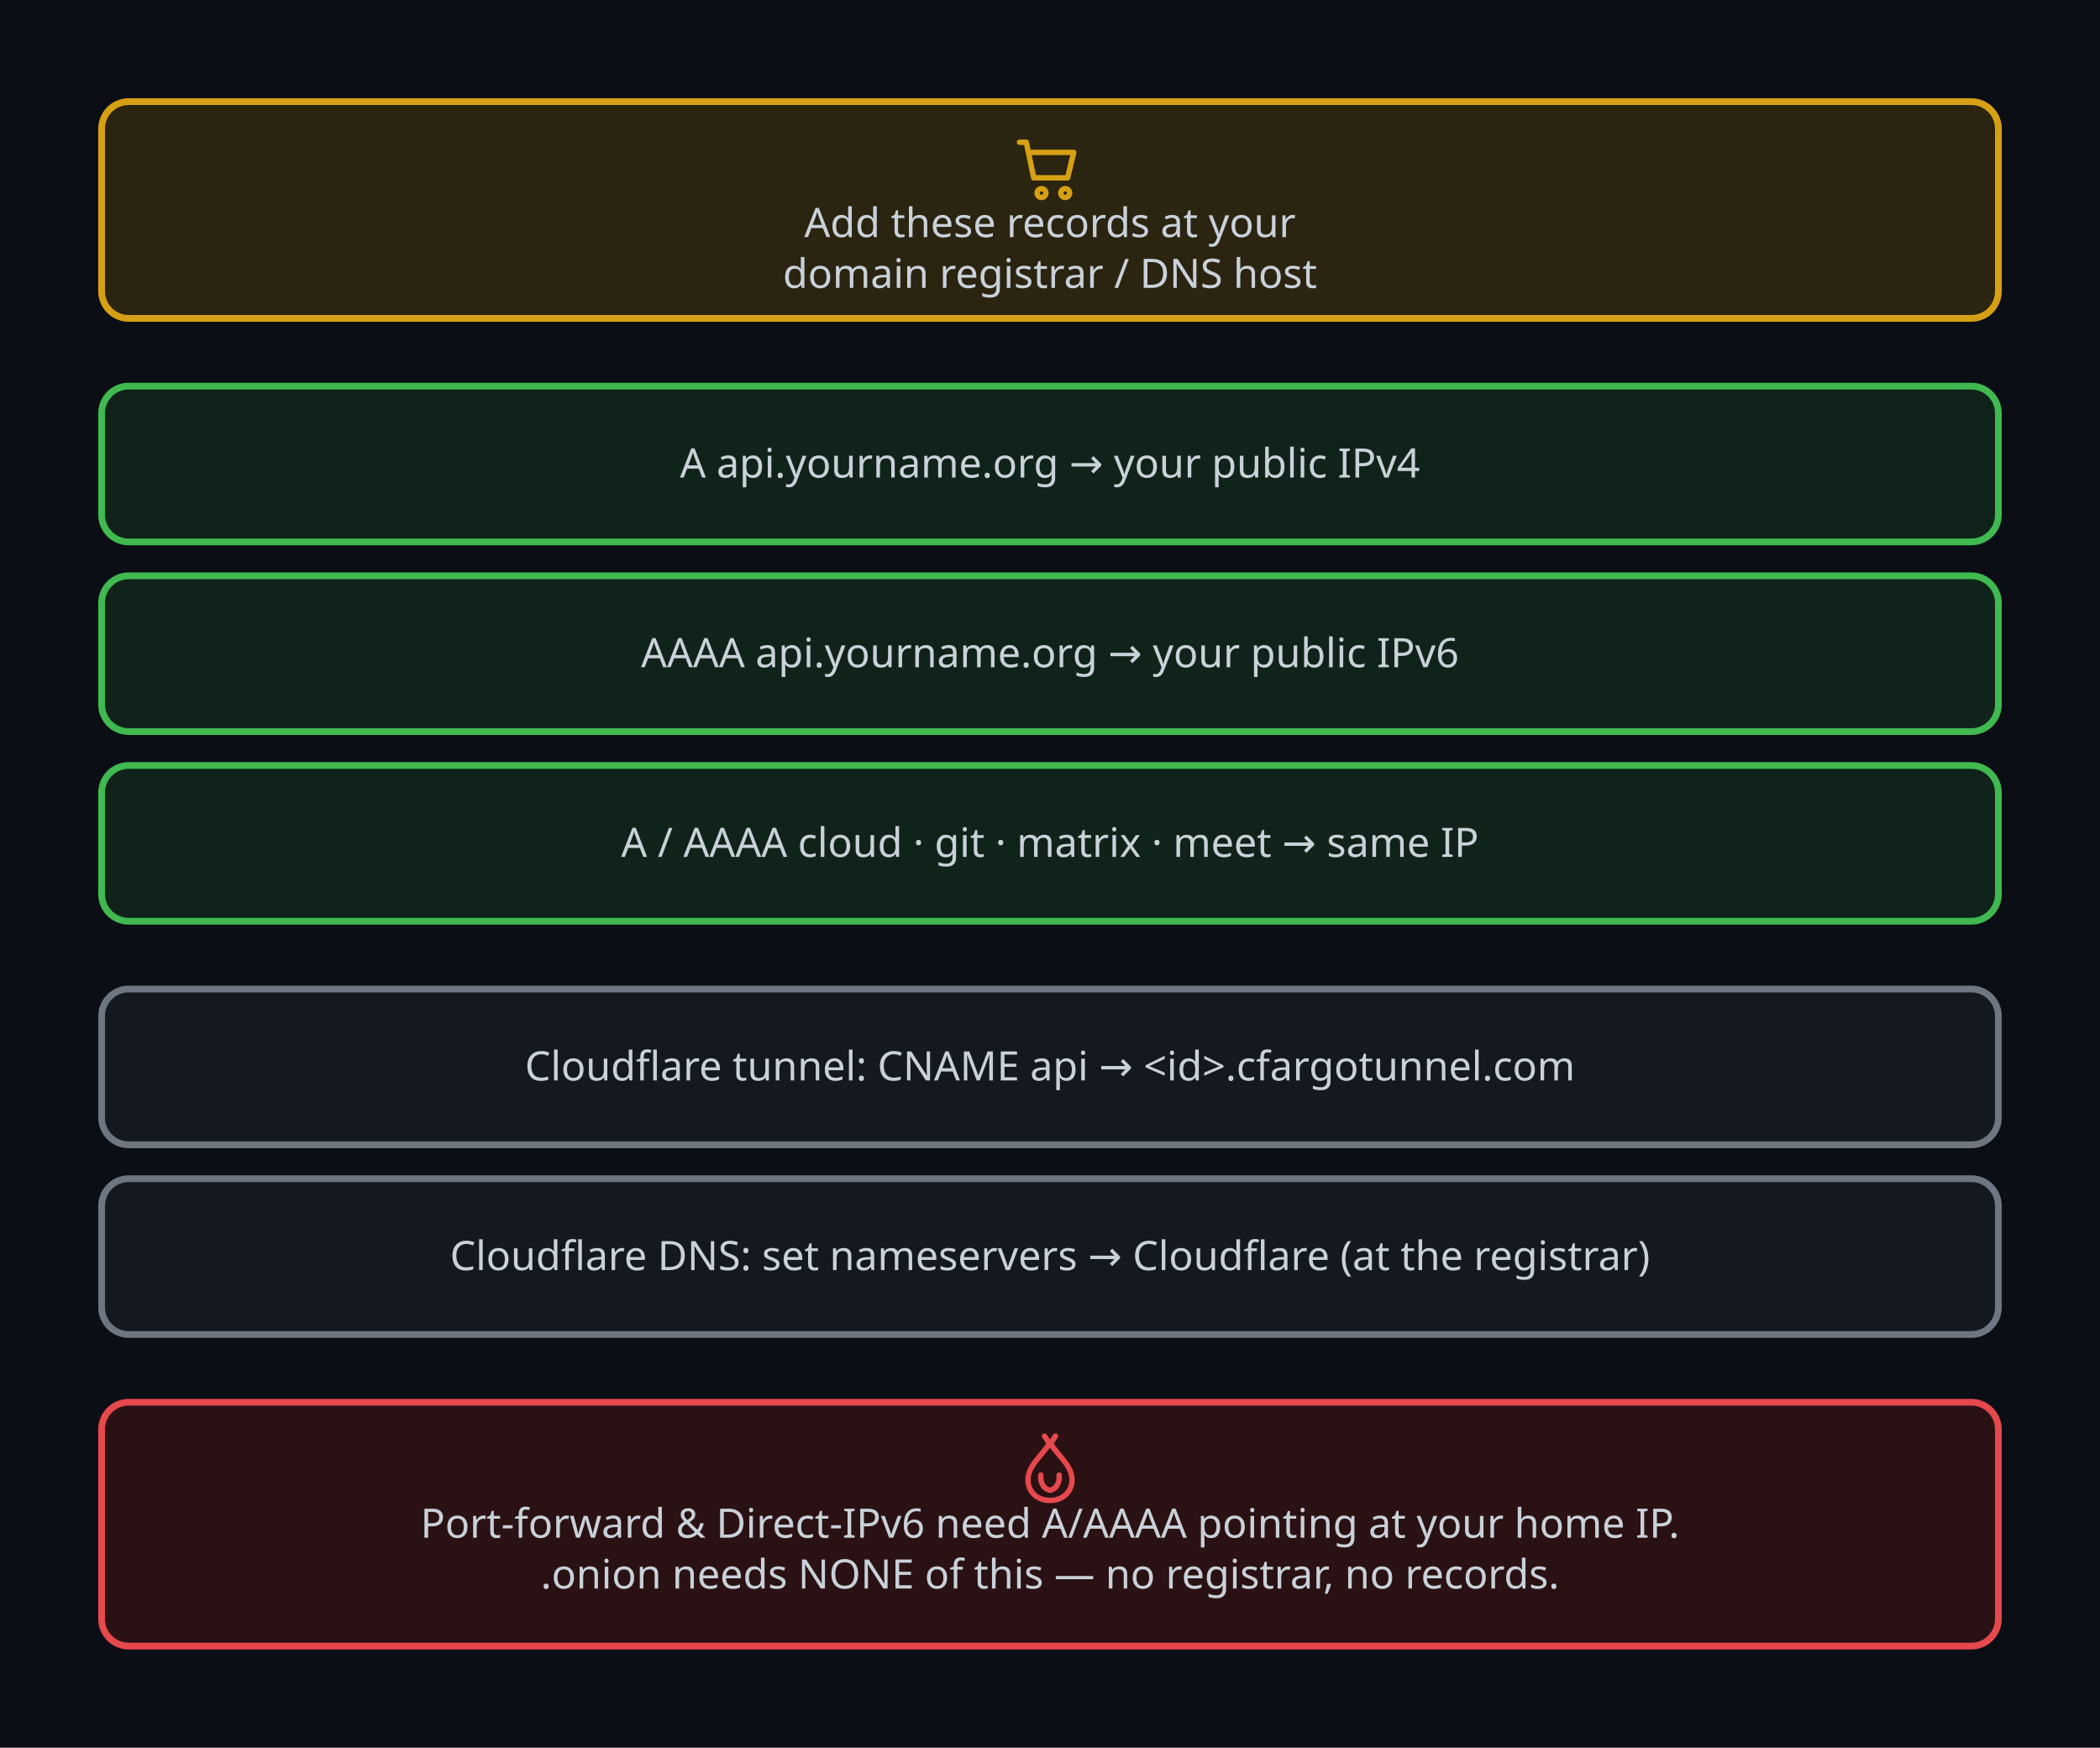
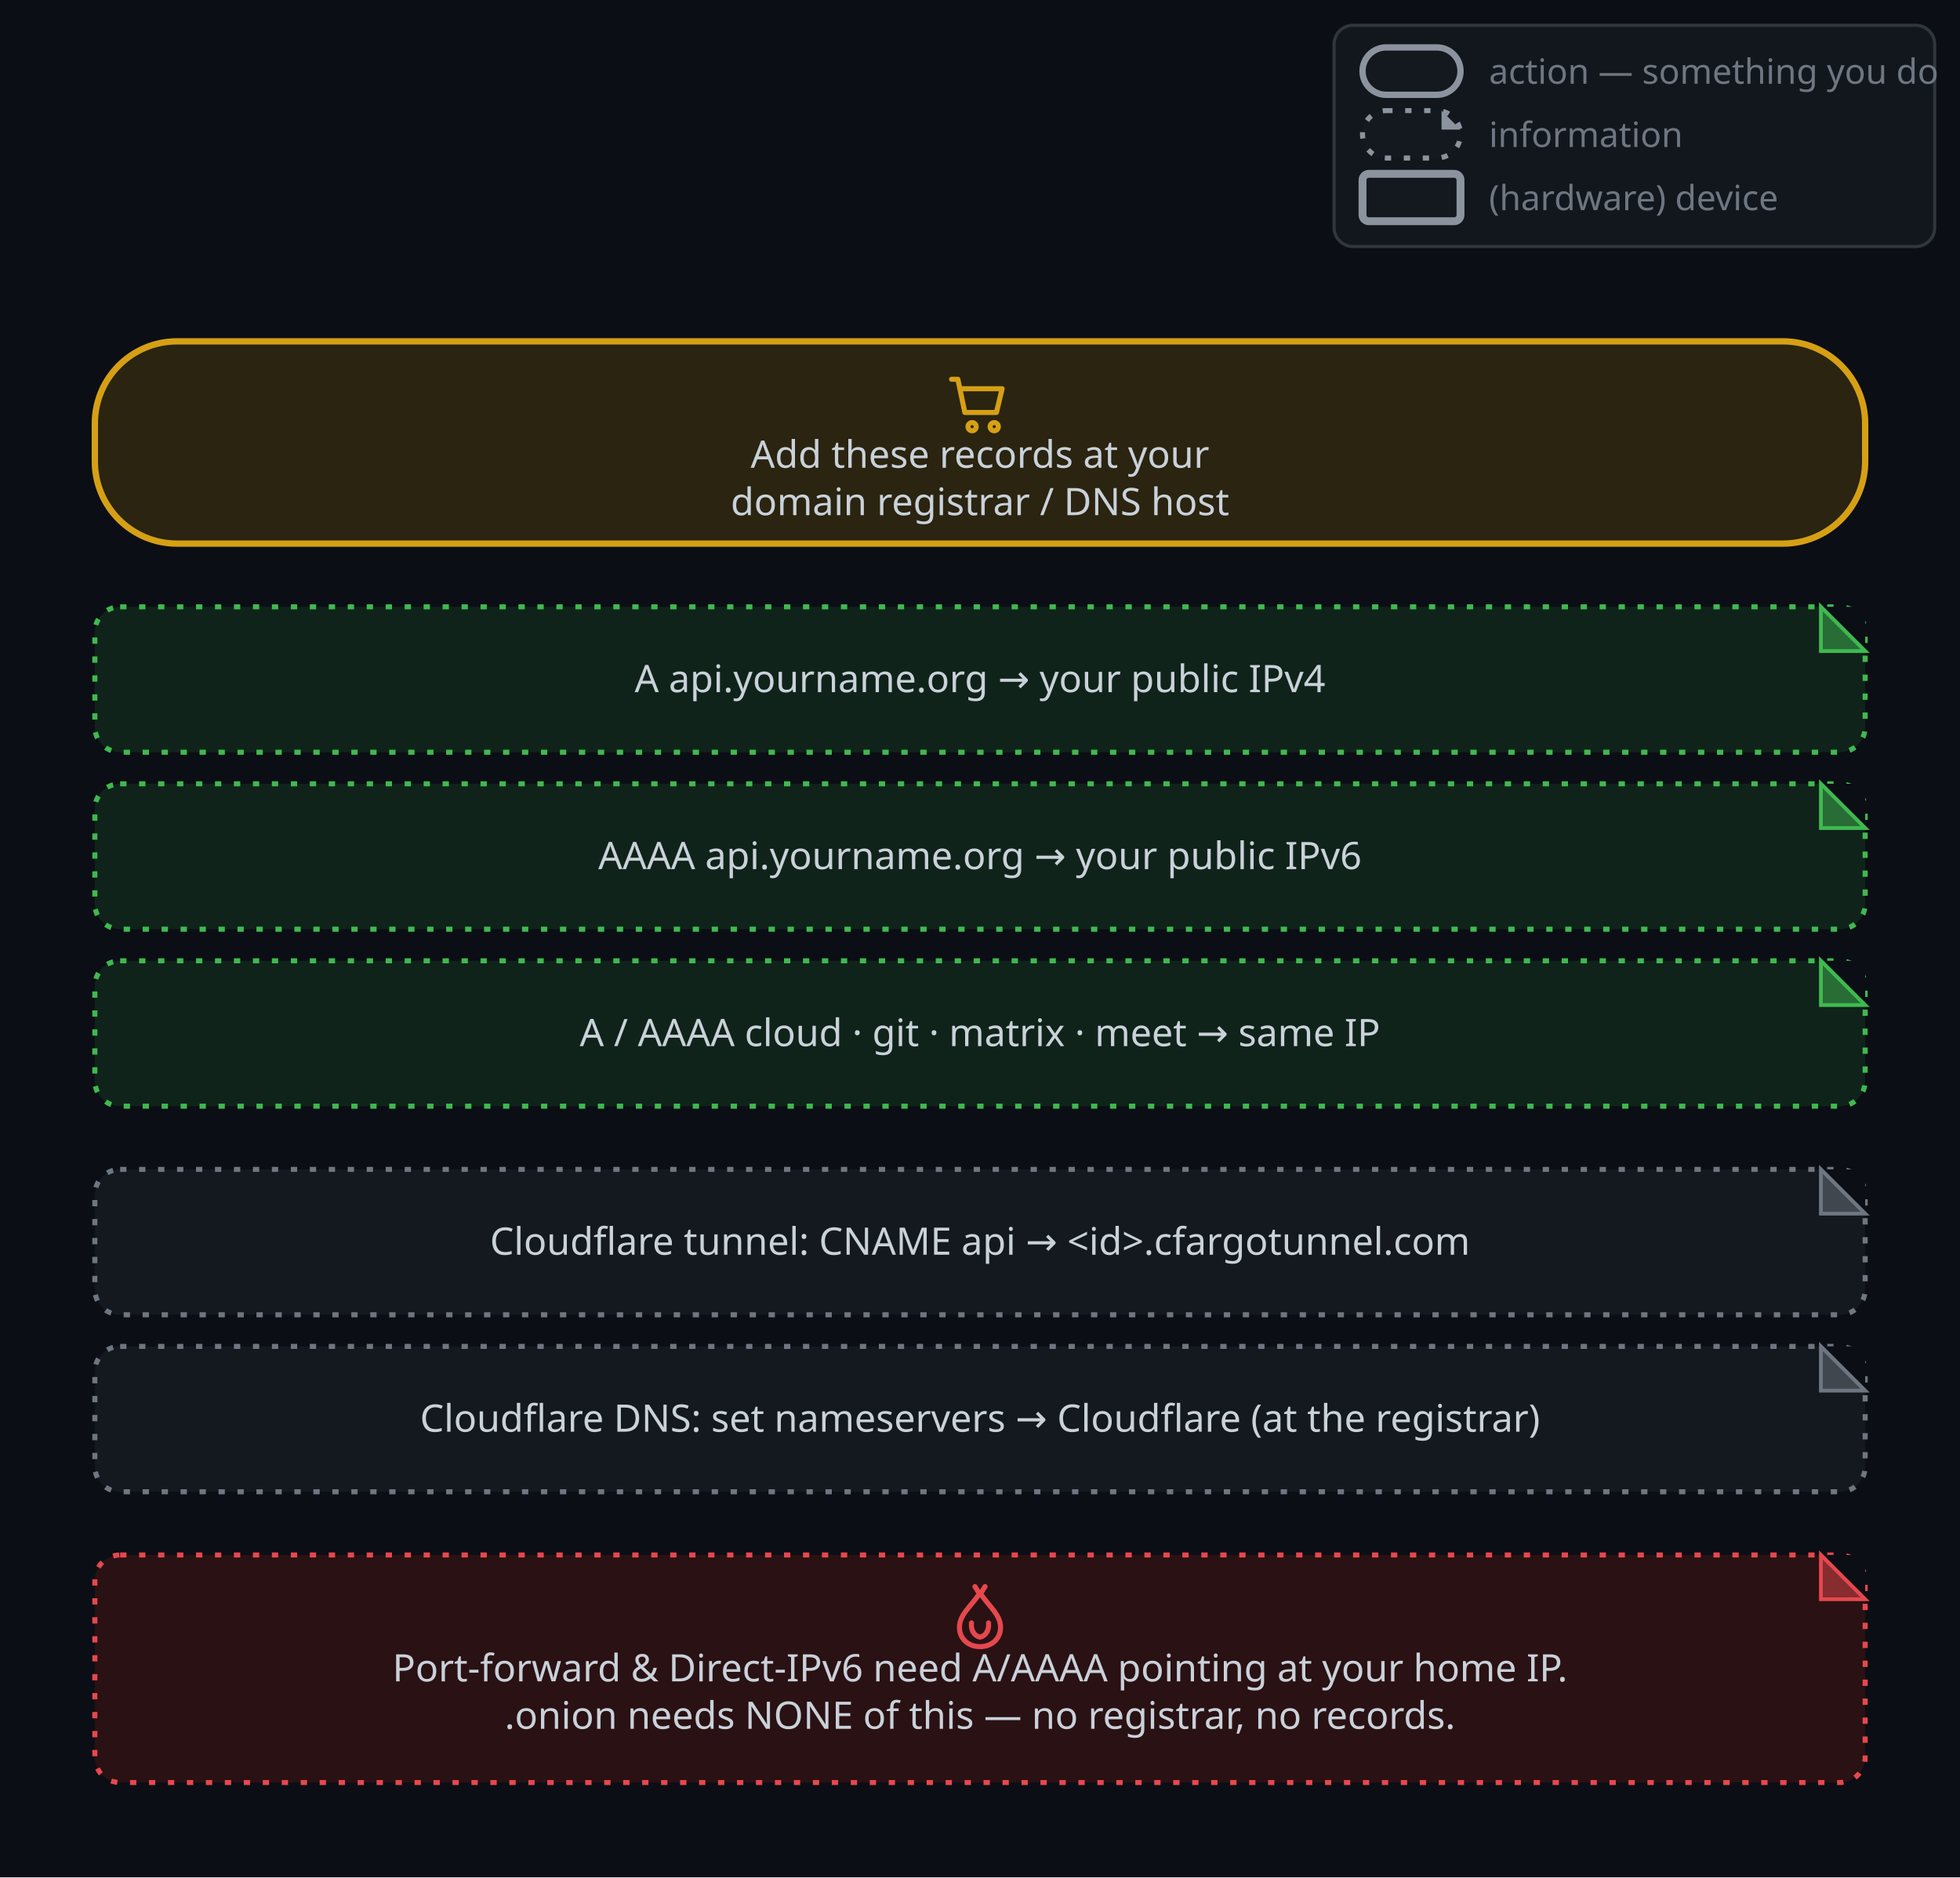
- <svg xmlns="http://www.w3.org/2000/svg" viewBox="30 10 620 516" width="620" height="516" font-family="ui-sans-serif, system-ui, sans-serif">
+ <svg xmlns="http://www.w3.org/2000/svg" viewBox="30 -68 620 594" width="620" height="594" font-family="ui-sans-serif, system-ui, sans-serif">
  <defs>
    <marker id="arrow" viewBox="0 0 10 10" refX="9" refY="5" markerWidth="7" markerHeight="7" orient="auto-start-reverse">
      <path d="M0,0 L10,5 L0,10 z" fill="#6e7681" />
    </marker>
    <symbol id="ic-laptop" viewBox="0 0 24 24" fill="none" stroke="currentColor" stroke-width="1.6" stroke-linecap="round" stroke-linejoin="round">
      <rect x="4" y="5" width="16" height="10" rx="1" />
      <path d="M2 19h20l-1.5-2H3.5L2 19Z" />
    </symbol>
    <symbol id="ic-server" viewBox="0 0 24 24" fill="none" stroke="currentColor" stroke-width="1.6" stroke-linecap="round" stroke-linejoin="round">
      <rect x="5" y="3" width="14" height="8" rx="1" />
      <rect x="5" y="13" width="14" height="8" rx="1" />
      <circle cx="8" cy="7" r=".9" fill="currentColor" stroke="none" />
      <circle cx="8" cy="17" r=".9" fill="currentColor" stroke="none" />
      <path d="M11 7h5M11 17h5" />
    </symbol>
    <symbol id="ic-router" viewBox="0 0 24 24" fill="none" stroke="currentColor" stroke-width="1.6" stroke-linecap="round" stroke-linejoin="round">
      <rect x="3" y="13" width="18" height="7" rx="1" />
      <circle cx="7" cy="16.5" r=".9" fill="currentColor" stroke="none" />
      <path d="M11 16.5h6M9 13V9M15 13V9M9 9l-2-3M15 9l2-3" />
    </symbol>
    <symbol id="ic-cloud" viewBox="0 0 24 24" fill="none" stroke="currentColor" stroke-width="1.6" stroke-linecap="round" stroke-linejoin="round">
      <path d="M7 18h10a4 4 0 0 0 .5-7.97A6 6 0 0 0 6 9.5 3.5 3.5 0 0 0 7 18Z" />
    </symbol>
    <symbol id="ic-phone" viewBox="0 0 24 24" fill="none" stroke="currentColor" stroke-width="1.6" stroke-linecap="round" stroke-linejoin="round">
      <rect x="7" y="2" width="10" height="20" rx="2" />
      <path d="M10 5h4" />
      <circle cx="12" cy="18.5" r=".9" fill="currentColor" stroke="none" />
    </symbol>
    <symbol id="ic-usb" viewBox="0 0 24 24" fill="none" stroke="currentColor" stroke-width="1.6" stroke-linecap="round" stroke-linejoin="round">
      <rect x="9" y="8" width="6" height="13" rx="1" />
      <path d="M10 8V4h4v4" />
      <path d="M12 11v4" />
      <circle cx="12" cy="4" r=".6" fill="currentColor" stroke="none" />
    </symbol>
    <symbol id="ic-ethernet" viewBox="0 0 24 24" fill="none" stroke="currentColor" stroke-width="1.6" stroke-linecap="round" stroke-linejoin="round">
      <path d="M8 3h8v5l-2 2v4h-4v-4L8 8V3Z" />
      <path d="M9 21v-7M15 21v-7" />
      <path d="M10 5v2M12 5v2M14 5v2" />
    </symbol>
    <symbol id="ic-wifi" viewBox="0 0 24 24" fill="none" stroke="currentColor" stroke-width="1.6" stroke-linecap="round" stroke-linejoin="round">
      <path d="M4 9a13 13 0 0 1 16 0" />
      <path d="M7 12.5a8.5 8.5 0 0 1 10 0" />
      <path d="M10 16a4 4 0 0 1 4 0" />
      <circle cx="12" cy="19" r="1" fill="currentColor" stroke="none" />
    </symbol>
    <symbol id="ic-safe" viewBox="0 0 24 24" fill="none" stroke="currentColor" stroke-width="1.6" stroke-linecap="round" stroke-linejoin="round">
      <rect x="3" y="4" width="18" height="16" rx="1.5" />
      <circle cx="11" cy="12" r="4" />
      <path d="M11 12l2-2" />
      <path d="M18 9v6" />
    </symbol>
    <symbol id="ic-relay" viewBox="0 0 24 24" fill="none" stroke="currentColor" stroke-width="1.6" stroke-linecap="round" stroke-linejoin="round">
      <path d="M6 16h12a3.5 3.5 0 0 0 .3-6.98A5 5 0 0 0 8.5 8 3 3 0 0 0 6 16Z" />
      <path d="M9 12l2 2 4-4" />
    </symbol>
    <symbol id="ic-tor" viewBox="0 0 24 24" fill="none" stroke="currentColor" stroke-width="1.6" stroke-linecap="round" stroke-linejoin="round">
      <path d="M12 3c-3 3-5 6-5 10a5 5 0 0 0 10 0c0-4-2-7-5-10Z" />
      <path d="M12 9c-1.5 1.5-2 3-2 4a2 2 0 0 0 4 0c0-1-.5-2.5-2-4Z" />
    </symbol>
    <symbol id="ic-onion" viewBox="0 0 24 24" fill="none" stroke="currentColor" stroke-width="1.6" stroke-linecap="round" stroke-linejoin="round">
      <path d="M12 21c-4 0-6.5-2.8-6.5-6 0-4.2 3.5-6.5 6.5-11 3 4.5 6.5 6.8 6.5 11 0 3.2-2.5 6-6.5 6Z" />
      <path d="M9.3 13.5c-.2 2 .6 4 2.7 4.5M14.7 13.5c.2 2-.6 4-2.7 4.5" />
      <path d="M12 4.5l1.6-2.5M12 4.5l-1.6-2.5" />
    </symbol>
    <symbol id="ic-gear" viewBox="0 0 24 24" fill="none" stroke="currentColor" stroke-width="1.6" stroke-linecap="round" stroke-linejoin="round">
      <circle cx="12" cy="12" r="3.2" />
      <path d="M12 2v3M12 19v3M2 12h3M19 12h3M4.9 4.9l2.1 2.1M17 17l2.1 2.1M19.1 4.9L17 7M7 17l-2.1 2.1" />
    </symbol>
    <symbol id="ic-block" viewBox="0 0 24 24" fill="none" stroke="#f85149" stroke-width="2.2" stroke-linecap="round">
      <circle cx="12" cy="12" r="9" />
      <path d="M5.6 5.6l12.8 12.8" />
    </symbol>
    <symbol id="ic-pipe" viewBox="0 0 24 24" fill="none" stroke="currentColor" stroke-width="1.6" stroke-linejoin="round">
      <rect x="4" y="8" width="16" height="5" rx="1" />
      <rect x="6.5" y="13" width="11" height="9" />
    </symbol>
    <symbol id="ic-gate" viewBox="0 0 24 24" fill="none" stroke="currentColor" stroke-width="1.6" stroke-linecap="round" stroke-linejoin="round">
      <rect x="4" y="4" width="16" height="16" rx="1" />
      <path d="M14 4v16" />
      <path d="M14 4l5 3v10l-5 3" />
      <circle cx="16.5" cy="12" r=".9" fill="currentColor" stroke="none" />
    </symbol>
    <symbol id="ic-warn" viewBox="0 0 24 24" fill="none" stroke="#d6a015" stroke-width="2" stroke-linecap="round" stroke-linejoin="round">
      <path d="M12 3l9 16H3L12 3Z" />
      <path d="M12 9v5" />
      <circle cx="12" cy="17" r="1" fill="#d6a015" stroke="none" />
    </symbol>
    <symbol id="ic-tag" viewBox="0 0 24 24" fill="none" stroke="currentColor" stroke-width="1.6" stroke-linecap="round" stroke-linejoin="round">
      <path d="M3 4h8l10 10-7 7L4 11V4Z" />
      <circle cx="7.5" cy="7.5" r="1.4" fill="currentColor" stroke="none" />
    </symbol>
    <symbol id="ic-cart" viewBox="0 0 24 24" fill="none" stroke="currentColor" stroke-width="1.6" stroke-linecap="round" stroke-linejoin="round">
      <path d="M3 4h2l2.2 10.5h10l1.8-7.5H6" />
      <circle cx="9.5" cy="19" r="1.3" />
      <circle cx="16.5" cy="19" r="1.3" />
    </symbol>
    <symbol id="ic-tornode" viewBox="0 0 24 24" fill="none" stroke="currentColor" stroke-width="1.6" stroke-linecap="round" stroke-linejoin="round">
      <circle cx="12" cy="12" r="4" />
      <path d="M12 3v3M12 18v3M3 12h3M18 12h3M5.6 5.6l2.1 2.1M16.3 16.3l2.1 2.1M18.4 5.6l-2.1 2.1M7.7 16.3l-2.1 2.1" />
    </symbol>
  </defs>
-   <rect x="30" y="10" width="620" height="516" fill="#0b0e14" />
-   <rect x="60" y="40" width="560" height="64" rx="8" ry="8" fill="#2a2410" stroke="#d6a015" stroke-width="2" />
+   <rect x="30" y="-68" width="620" height="594" fill="#0b0e14" />
+   <rect x="60" y="40" width="560" height="64" rx="26" ry="26" fill="#2a2410" stroke="#d6a015" stroke-width="2" />
  <use href="#ic-cart" x="328.0" y="48" width="24" height="24" style="color:#d6a015" />
  <text x="340.0" y="80.0" text-anchor="middle" font-size="12" fill="#c9d1d9">Add these records at your</text>
  <text x="340.0" y="95.0" text-anchor="middle" font-size="12" fill="#c9d1d9">domain registrar / DNS host</text>
-   <rect x="60" y="124" width="560" height="46" rx="8" ry="8" fill="#10231a" stroke="#3fb950" stroke-width="2" />
+   <rect x="60" y="124" width="560" height="46" rx="8" ry="8" fill="#10231a" stroke="#3fb950" stroke-width="1.6" stroke-dasharray="2 4" />
+   <path d="M 606 124 L 620 138 L 620 124 Z" fill="#0b0e14" />
+   <path d="M 606 124 L 606 138 L 620 138 Z" fill="#3fb950" fill-opacity="0.5" stroke="#3fb950" stroke-width="1.2" />
  <text x="340.0" y="151.0" text-anchor="middle" font-size="12" fill="#c9d1d9">A        api.yourname.org   →   your public IPv4</text>
-   <rect x="60" y="180" width="560" height="46" rx="8" ry="8" fill="#10231a" stroke="#3fb950" stroke-width="2" />
+   <rect x="60" y="180" width="560" height="46" rx="8" ry="8" fill="#10231a" stroke="#3fb950" stroke-width="1.6" stroke-dasharray="2 4" />
+   <path d="M 606 180 L 620 194 L 620 180 Z" fill="#0b0e14" />
+   <path d="M 606 180 L 606 194 L 620 194 Z" fill="#3fb950" fill-opacity="0.5" stroke="#3fb950" stroke-width="1.2" />
  <text x="340.0" y="207.0" text-anchor="middle" font-size="12" fill="#c9d1d9">AAAA   api.yourname.org   →   your public IPv6</text>
-   <rect x="60" y="236" width="560" height="46" rx="8" ry="8" fill="#10231a" stroke="#3fb950" stroke-width="2" />
+   <rect x="60" y="236" width="560" height="46" rx="8" ry="8" fill="#10231a" stroke="#3fb950" stroke-width="1.6" stroke-dasharray="2 4" />
+   <path d="M 606 236 L 620 250 L 620 236 Z" fill="#0b0e14" />
+   <path d="M 606 236 L 606 250 L 620 250 Z" fill="#3fb950" fill-opacity="0.5" stroke="#3fb950" stroke-width="1.2" />
  <text x="340.0" y="263.0" text-anchor="middle" font-size="12" fill="#c9d1d9">A / AAAA   cloud · git · matrix · meet   →   same IP</text>
-   <rect x="60" y="302" width="560" height="46" rx="8" ry="8" fill="#14181f" stroke="#6e7681" stroke-width="2" />
+   <rect x="60" y="302" width="560" height="46" rx="8" ry="8" fill="#14181f" stroke="#6e7681" stroke-width="1.6" stroke-dasharray="2 4" />
+   <path d="M 606 302 L 620 316 L 620 302 Z" fill="#0b0e14" />
+   <path d="M 606 302 L 606 316 L 620 316 Z" fill="#6e7681" fill-opacity="0.5" stroke="#6e7681" stroke-width="1.2" />
  <text x="340.0" y="329.0" text-anchor="middle" font-size="12" fill="#c9d1d9">Cloudflare tunnel:   CNAME  api  →  &lt;id&gt;.cfargotunnel.com</text>
-   <rect x="60" y="358" width="560" height="46" rx="8" ry="8" fill="#14181f" stroke="#6e7681" stroke-width="2" />
+   <rect x="60" y="358" width="560" height="46" rx="8" ry="8" fill="#14181f" stroke="#6e7681" stroke-width="1.6" stroke-dasharray="2 4" />
+   <path d="M 606 358 L 620 372 L 620 358 Z" fill="#0b0e14" />
+   <path d="M 606 358 L 606 372 L 620 372 Z" fill="#6e7681" fill-opacity="0.5" stroke="#6e7681" stroke-width="1.2" />
  <text x="340.0" y="385.0" text-anchor="middle" font-size="12" fill="#c9d1d9">Cloudflare DNS:   set nameservers → Cloudflare (at the registrar)</text>
-   <rect x="60" y="424" width="560" height="72" rx="8" ry="8" fill="#2a1113" stroke="#e5484d" stroke-width="2" />
+   <rect x="60" y="424" width="560" height="72" rx="8" ry="8" fill="#2a1113" stroke="#e5484d" stroke-width="1.6" stroke-dasharray="2 4" />
+   <path d="M 606 424 L 620 438 L 620 424 Z" fill="#0b0e14" />
+   <path d="M 606 424 L 606 438 L 620 438 Z" fill="#e5484d" fill-opacity="0.5" stroke="#e5484d" stroke-width="1.2" />
  <use href="#ic-onion" x="328.0" y="432" width="24" height="24" style="color:#e5484d" />
  <text x="340.0" y="464.0" text-anchor="middle" font-size="12" fill="#c9d1d9">Port-forward &amp; Direct-IPv6 need A/AAAA pointing at your home IP.</text>
  <text x="340.0" y="479.0" text-anchor="middle" font-size="12" fill="#c9d1d9">.onion needs NONE of this — no registrar, no records.</text>
+   <g>
+     <rect x="452" y="-60" width="190" height="70" rx="6" fill="#14181f" fill-opacity="0.88" stroke="#30363d" />
+     <rect x="461" y="-53" width="31" height="15" rx="7.5" fill="#14181f" stroke="#8b949e" stroke-width="2" />
+     <text x="501" y="-41.5" font-size="11" fill="#6e7681">action — something you do</text>
+     <rect x="461" y="-33" width="31" height="15" rx="7.5" fill="#14181f" stroke="#8b949e" stroke-width="1.6" stroke-dasharray="2 4" />
+     <path d="M 486 -33 L 486 -27 L 492 -27 Z" fill="#8b949e" />
+     <text x="501" y="-21.5" font-size="11" fill="#6e7681">information</text>
+     <rect x="461" y="-13" width="31" height="15" rx="2" fill="#14181f" stroke="#8b949e" stroke-width="2.5" />
+     <text x="501" y="-1.5" font-size="11" fill="#6e7681">(hardware) device</text>
+   </g>
</svg>
